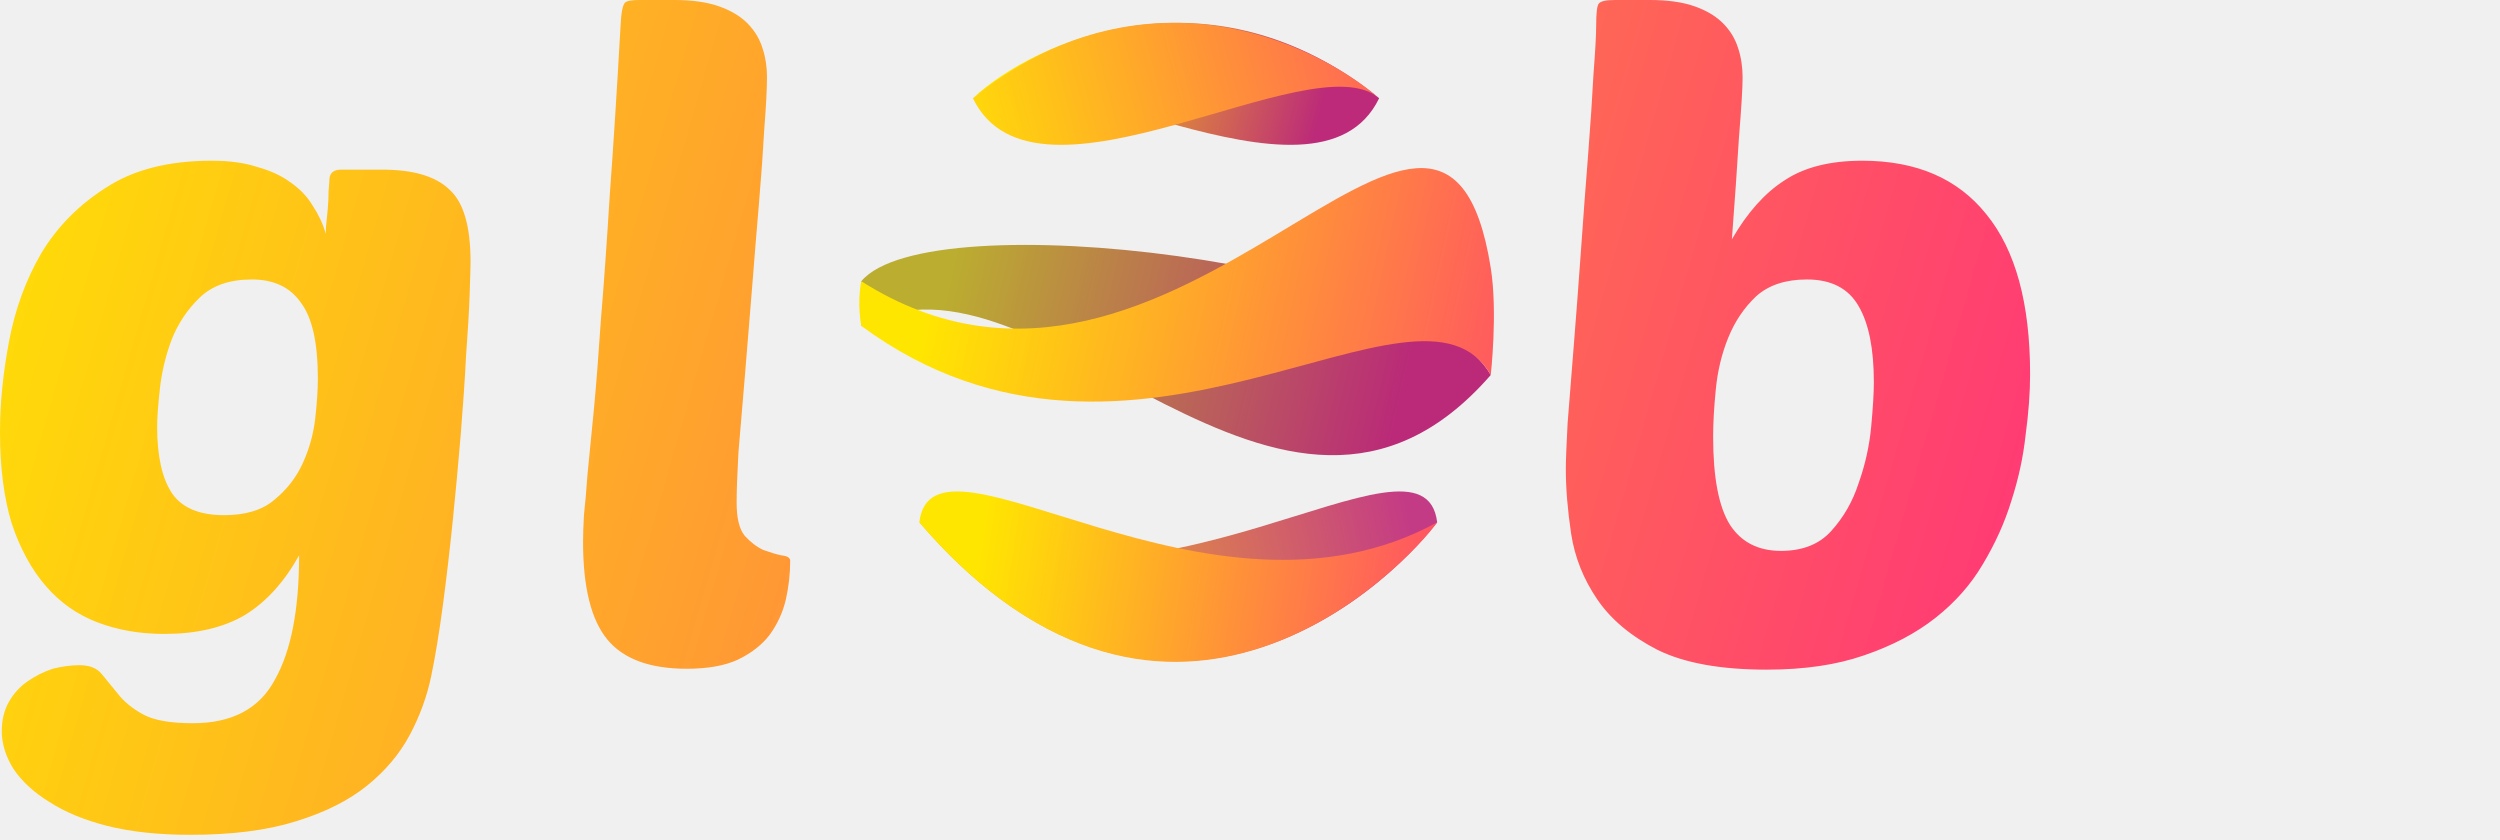
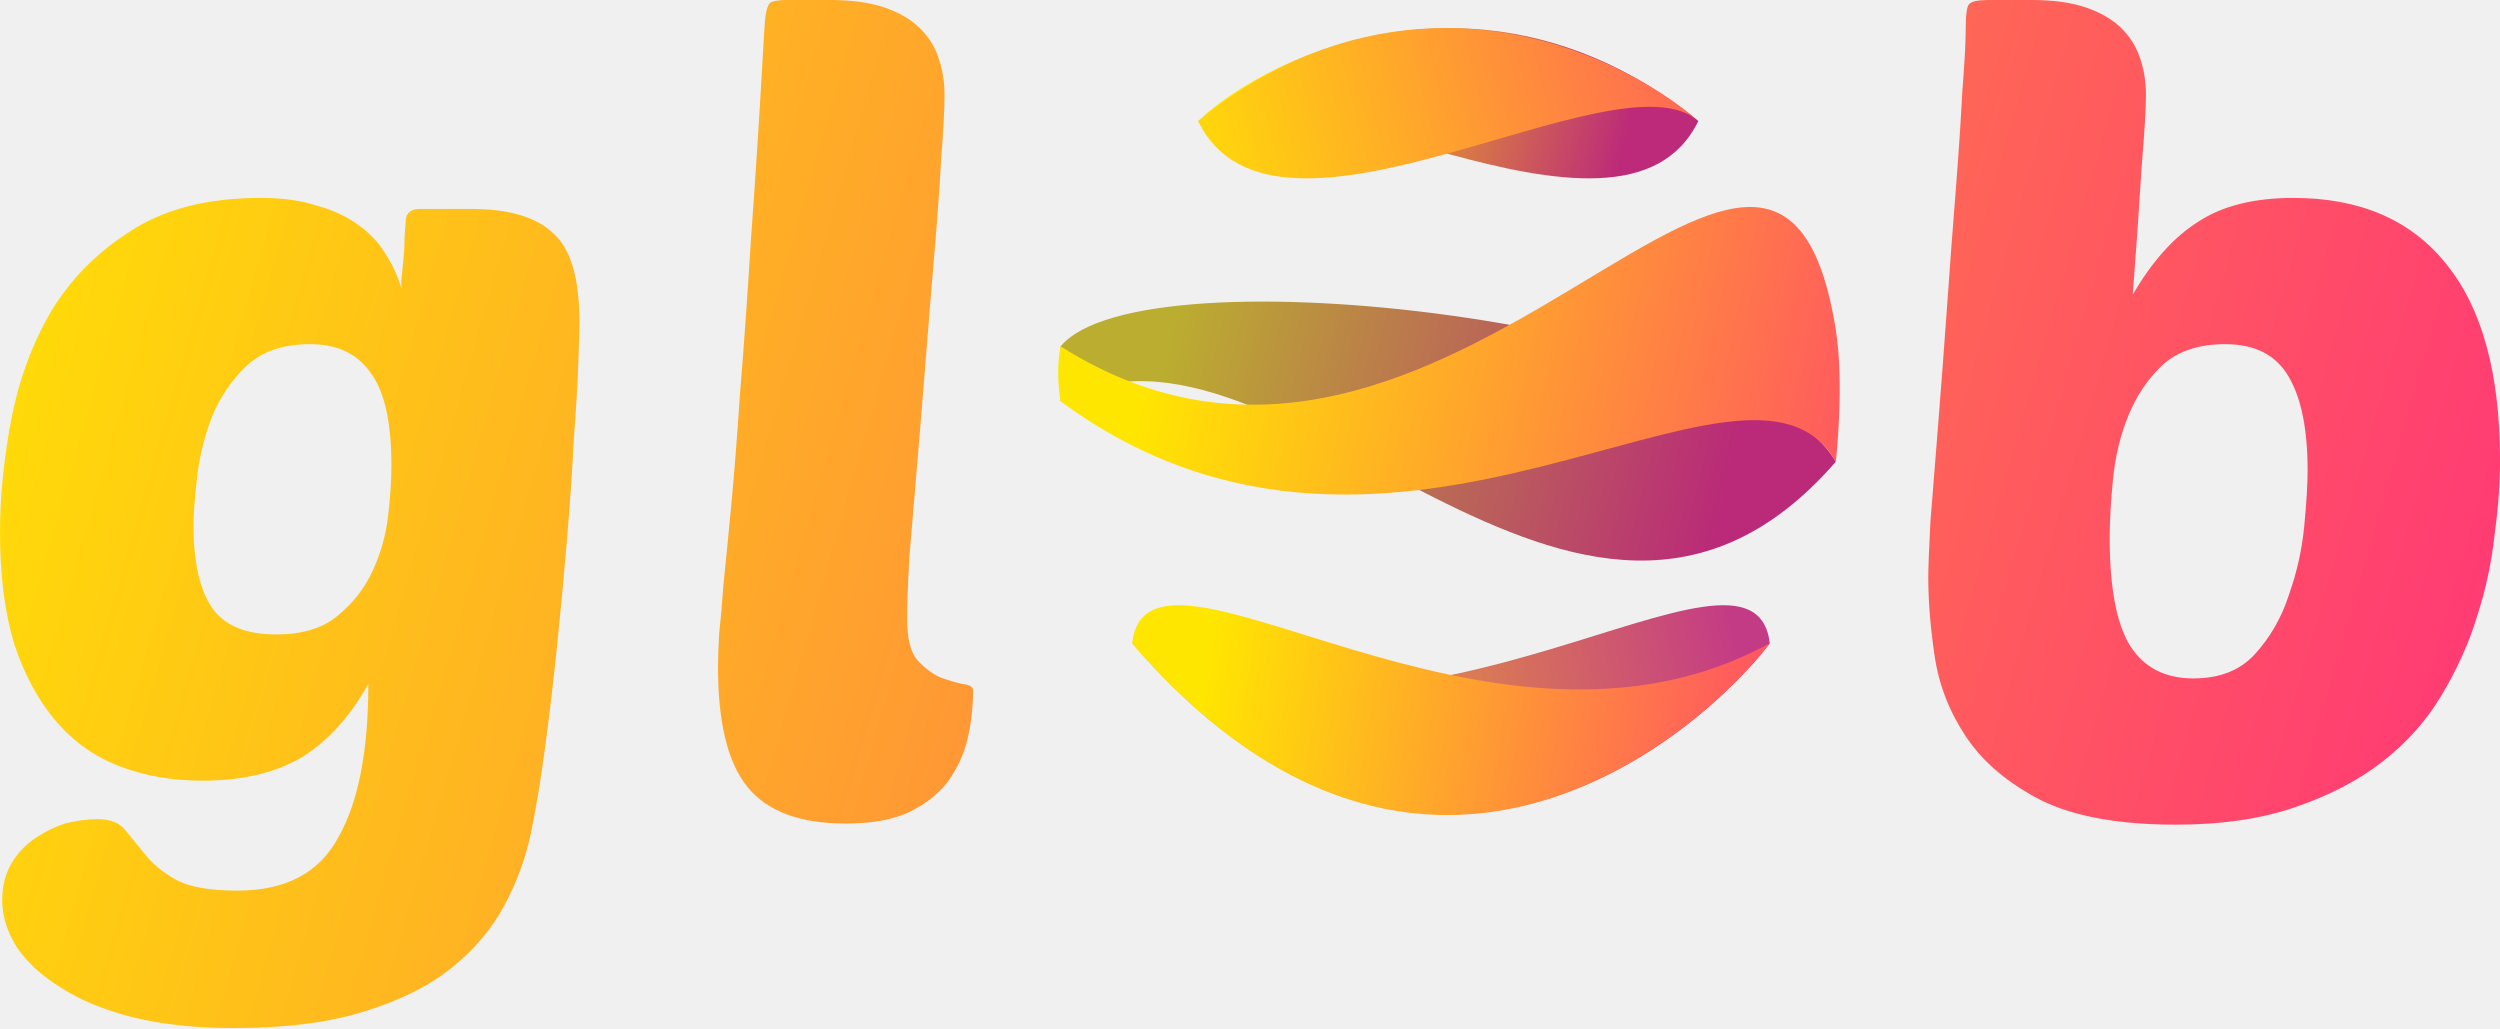
- <svg xmlns="http://www.w3.org/2000/svg" width="280" height="94" viewBox="0 0 280 94" fill="none">
+ <svg xmlns="http://www.w3.org/2000/svg" width="227.37" height="93.5" fill="none" version="1.1" viewBox="0 0 227.37 93.5">
  <g clip-path="url(#clip0)">
-     <path d="M71.602 0C70.735 0 70.202 0.101 70.002 0.301C69.735 0.567 69.568 1.434 69.502 2.9C69.102 10.034 68.703 16.299 68.303 21.699C67.969 27.099 67.636 31.801 67.303 35.801C67.036 39.801 66.768 43.2 66.502 46C66.235 48.8 66.003 51.166 65.803 53.1C65.669 54.966 65.535 56.499 65.402 57.699C65.335 58.899 65.303 59.899 65.303 60.699C65.303 65.766 66.202 69.4 68.002 71.6C69.802 73.8 72.768 74.9 76.902 74.9C79.235 74.9 81.135 74.567 82.602 73.9C84.135 73.167 85.336 72.233 86.203 71.1C87.069 69.9 87.668 68.599 88.002 67.199C88.335 65.733 88.502 64.267 88.502 62.801C88.502 62.468 88.168 62.266 87.502 62.199C86.902 62.066 86.235 61.866 85.502 61.6C84.768 61.266 84.068 60.733 83.402 60C82.802 59.267 82.502 58.034 82.502 56.301C82.502 55.034 82.569 53.166 82.703 50.699C82.903 48.233 83.135 45.467 83.402 42.4C83.668 39.267 83.936 36 84.203 32.6C84.469 29.2 84.735 25.934 85.002 22.801C85.268 19.668 85.468 16.867 85.602 14.4C85.802 11.867 85.902 9.933 85.902 8.6C85.902 7.466 85.735 6.4 85.402 5.4C85.068 4.334 84.503 3.4 83.703 2.6C82.903 1.8 81.835 1.166 80.502 0.699C79.168 0.233 77.502 0 75.502 0L71.602 0ZM180.871 0C179.871 0 179.272 0.134 179.072 0.4C178.872 0.6 178.771 1.434 178.771 2.9C178.771 3.9 178.671 5.701 178.471 8.301C178.337 10.901 178.137 13.901 177.871 17.301C177.604 20.634 177.338 24.2 177.072 28C176.805 31.733 176.537 35.266 176.271 38.6C176.004 41.933 175.772 44.867 175.572 47.4C175.438 49.934 175.371 51.633 175.371 52.5C175.371 54.7 175.571 57.134 175.971 59.801C176.371 62.401 177.337 64.833 178.871 67.1C180.404 69.366 182.672 71.267 185.672 72.801C188.672 74.267 192.737 75 197.871 75C202.071 75 205.704 74.467 208.771 73.4C211.904 72.334 214.571 70.933 216.771 69.199C218.971 67.466 220.738 65.466 222.072 63.199C223.472 60.866 224.537 58.5 225.271 56.1C226.071 53.633 226.604 51.166 226.871 48.699C227.204 46.233 227.371 43.967 227.371 41.9C227.371 33.967 225.737 28 222.471 24C219.271 20 214.638 18 208.572 18C204.972 18 202.071 18.733 199.871 20.199C197.671 21.599 195.704 23.801 193.971 26.801C194.304 22.401 194.571 18.567 194.771 15.301C195.037 12.034 195.172 9.833 195.172 8.699C195.172 7.499 195.005 6.4 194.672 5.4C194.338 4.334 193.771 3.4 192.971 2.6C192.171 1.8 191.104 1.166 189.771 0.699C188.437 0.233 186.771 0 184.771 0L180.871 0ZM23.699 18C18.899 18 14.967 19 11.9 21C8.834 22.933 6.4 25.4 4.6 28.4C2.866 31.4 1.667 34.701 1 38.301C0.333 41.834 0 45.2 0 48.4C0 52.334 0.434 55.733 1.301 58.6C2.234 61.4 3.5 63.733 5.1 65.6C6.7 67.466 8.634 68.832 10.9 69.699C13.167 70.566 15.667 71 18.4 71C22 71 25 70.3 27.4 68.9C29.8 67.434 31.833 65.199 33.5 62.199C33.5 68.266 32.601 72.9 30.801 76.1C29.067 79.367 26 81 21.6 81C19.066 81 17.2 80.667 16 80C14.8 79.333 13.866 78.566 13.199 77.699C12.533 76.899 11.934 76.167 11.4 75.5C10.867 74.833 10.034 74.5 8.9 74.5C7.967 74.5 6.967 74.634 5.9 74.9C4.9 75.234 3.966 75.701 3.1 76.301C2.233 76.901 1.533 77.666 1 78.6C0.467 79.533 0.199 80.633 0.199 81.9C0.199 83.3 0.633 84.7 1.5 86.1C2.433 87.5 3.767 88.734 5.5 89.801C7.233 90.934 9.4 91.833 12 92.5C14.667 93.167 17.767 93.5 21.301 93.5C25.968 93.5 29.9 93 33.1 92C36.366 91 39.033 89.667 41.1 88C43.166 86.333 44.766 84.434 45.9 82.301C47.033 80.168 47.834 77.966 48.301 75.699C48.767 73.433 49.2 70.801 49.6 67.801C50 64.801 50.367 61.667 50.701 58.4C51.034 55.134 51.333 51.899 51.6 48.699C51.866 45.432 52.067 42.468 52.201 39.801C52.401 37.134 52.533 34.867 52.6 33C52.666 31.067 52.701 29.834 52.701 29.301C52.701 25.301 51.901 22.599 50.301 21.199C48.767 19.733 46.267 19 42.801 19H38.201C37.401 19 36.966 19.333 36.9 20C36.9 20.2 36.867 20.667 36.801 21.4C36.801 22.067 36.767 22.767 36.701 23.5C36.634 24.233 36.566 24.9 36.5 25.5V26.199C36.166 25.066 35.667 24 35 23C34.4 22 33.567 21.134 32.5 20.4C31.5 19.667 30.267 19.099 28.801 18.699C27.401 18.233 25.699 18 23.699 18ZM28.199 31.301C30.666 31.301 32.499 32.167 33.699 33.9C34.966 35.567 35.6 38.4 35.6 42.4C35.6 43.667 35.501 45.167 35.301 46.9C35.101 48.634 34.634 50.3 33.9 51.9C33.167 53.5 32.099 54.867 30.699 56C29.366 57.133 27.5 57.699 25.1 57.699C22.366 57.699 20.434 56.901 19.301 55.301C18.168 53.634 17.6 51.134 17.6 47.801C17.6 46.801 17.7 45.4 17.9 43.6C18.1 41.733 18.533 39.9 19.199 38.1C19.933 36.233 21 34.634 22.4 33.301C23.8 31.968 25.733 31.301 28.199 31.301V31.301ZM202.371 31.301C205.104 31.301 207.038 32.301 208.172 34.301C209.305 36.234 209.871 39.068 209.871 42.801C209.871 44.001 209.772 45.667 209.572 47.801C209.372 49.934 208.905 52.033 208.172 54.1C207.505 56.166 206.472 57.967 205.072 59.5C203.738 60.967 201.871 61.699 199.471 61.699C196.937 61.699 195.037 60.734 193.771 58.801C192.504 56.801 191.871 53.5 191.871 48.9C191.871 47.367 191.972 45.6 192.172 43.6C192.372 41.533 192.838 39.601 193.572 37.801C194.305 36.001 195.338 34.466 196.672 33.199C198.072 31.933 199.971 31.301 202.371 31.301Z" fill="url(#paint0_linear)" />
-     <path d="M108.964 11C115.964 4.5 135.664 -4.2 154.464 11C147.464 25.5 115.964 4.5 108.964 11Z" fill="url(#paint1_linear)" />
-     <path d="M154.464 11C146.964 4.5 127.764 -4.2 108.964 11C115.964 25.5 146.964 4.5 154.464 11Z" fill="url(#paint2_linear)" />
-     <path d="M166.964 42C159.964 29.5 103.964 22.5 96.464 31.5V36.5C116.464 25.459 143.464 69 166.964 42Z" fill="url(#paint3_linear)" />
-     <path d="M96.464 36.5C96.464 36.5 95.964 34 96.464 31.5C131.964 54 161.464 -4.5 166.964 30C167.761 35 166.964 42 166.964 42C158.964 28 126.964 59 96.464 36.5Z" fill="url(#paint4_linear)" />
-     <path d="M160.964 58.5C151.464 70.5 126.964 86.5 102.964 58.5C128.464 72.5 159.464 46 160.964 58.5Z" fill="url(#paint5_linear)" />
-     <path d="M102.964 58.5C131.223 91.233 157.71 63.111 160.964 58.5C135.464 72.5 104.464 46 102.964 58.5Z" fill="url(#paint6_linear)" />
+     <path d="m33.5 62.2c-1.667 3-3.7 5.233-6.1 6.7-2.4 1.4-5.4 2.1-9 2.1-2.733 0-5.233-0.433-7.5-1.3-2.267-0.867-4.2-2.233-5.8-4.1s-2.867-4.2-3.8-7c-0.867-2.867-1.3-6.267-1.3-10.2 0-3.2 0.333-6.567 1-10.1 0.667-3.6 1.867-6.9 3.6-9.9 1.8-3 4.233-5.467 7.3-7.4 3.067-2 7-3 11.8-3 2 0 3.7 0.233 5.1 0.7 1.467 0.4 2.7 0.967 3.7 1.7 1.067 0.733 1.9 1.6 2.5 2.6 0.667 1 1.167 2.067 1.5 3.2v-0.7c0.066-0.6 0.133-1.267 0.2-2 0.066-0.733 0.1-1.433 0.1-2.1 0.066-0.733 0.1-1.2 0.1-1.4 0.066-0.667 0.5-1 1.3-1h4.6c3.466 0 5.966 0.733 7.5 2.2 1.6 1.4 2.4 4.1 2.4 8.1 0 0.533-0.034 1.767-0.1 3.7-0.067 1.867-0.2 4.133-0.4 6.8-0.134 2.667-0.334 5.633-0.6 8.9-0.267 3.2-0.567 6.433-0.9 9.7-0.334 3.267-0.7 6.4-1.1 9.4s-0.834 5.633-1.3 7.9c-0.467 2.267-1.267 4.467-2.4 6.6-1.134 2.133-2.734 4.033-4.8 5.7-2.067 1.667-4.734 3-8 4-3.2 1-7.133 1.5-11.8 1.5-3.533 0-6.633-0.333-9.3-1-2.6-0.667-4.767-1.567-6.5-2.7-1.733-1.067-3.067-2.3-4-3.7-0.867-1.4-1.3-2.8-1.3-4.2 0-1.267 0.267-2.367 0.8-3.3 0.533-0.933 1.233-1.7 2.1-2.3 0.867-0.6 1.8-1.067 2.8-1.4 1.067-0.267 2.067-0.4 3-0.4 1.133 0 1.967 0.333 2.5 1 0.533 0.667 1.133 1.4 1.8 2.2 0.667 0.867 1.6 1.633 2.8 2.3s3.067 1 5.6 1c4.4 0 7.467-1.633 9.2-4.9 1.8-3.2 2.7-7.833 2.7-13.9zm-8.4-4.5c2.4 0 4.267-0.567 5.6-1.7 1.4-1.133 2.467-2.5 3.2-4.1 0.733-1.6 1.2-3.267 1.4-5s0.3-3.233 0.3-4.5c0-4-0.633-6.833-1.9-8.5-1.2-1.733-3.033-2.6-5.5-2.6-2.467 0-4.4 0.667-5.8 2s-2.467 2.933-3.2 4.8c-0.667 1.8-1.1 3.633-1.3 5.5-0.2 1.8-0.3 3.2-0.3 4.2 0 3.333 0.567 5.833 1.7 7.5 1.133 1.6 3.067 2.4 5.8 2.4zm51.802 17.2c-4.134 0-7.1-1.1-8.9-3.3s-2.7-5.833-2.7-10.9c0-0.8 0.033-1.8 0.1-3 0.133-1.2 0.266-2.733 0.4-4.6 0.2-1.933 0.433-4.3 0.7-7.1 0.266-2.8 0.533-6.2 0.8-10.2 0.333-4 0.666-8.7 1-14.1 0.4-5.4 0.8-11.667 1.2-18.8 0.066-1.467 0.233-2.333 0.5-2.6 0.2-0.2 0.733-0.3 1.6-0.3h3.9c2 0 3.666 0.233 5 0.7 1.333 0.467 2.4 1.1 3.2 1.9s1.366 1.733 1.7 2.8c0.333 1 0.5 2.067 0.5 3.2 0 1.333-0.1 3.267-0.3 5.8-0.134 2.467-0.334 5.267-0.6 8.4-0.267 3.133-0.534 6.4-0.8 9.8-0.267 3.4-0.534 6.667-0.8 9.8-0.267 3.067-0.5 5.833-0.7 8.3-0.134 2.467-0.2 4.333-0.2 5.6 0 1.733 0.3 2.967 0.9 3.7 0.666 0.733 1.366 1.267 2.1 1.6 0.733 0.267 1.4 0.467 2 0.6 0.666 0.067 1 0.267 1 0.6 0 1.467-0.167 2.933-0.5 4.4-0.334 1.4-0.934 2.7-1.8 3.9-0.867 1.133-2.067 2.067-3.6 2.8-1.467 0.667-3.367 1-5.7 1zm120.97 0.1c-5.134 0-9.2-0.733-12.2-2.2-3-1.533-5.267-3.433-6.8-5.7-1.534-2.267-2.5-4.7-2.9-7.3-0.4-2.667-0.6-5.1-0.6-7.3 0-0.867 0.066-2.567 0.2-5.1 0.2-2.533 0.433-5.467 0.7-8.8 0.266-3.333 0.533-6.867 0.8-10.6 0.266-3.8 0.533-7.367 0.8-10.7 0.266-3.4 0.466-6.4 0.6-9 0.2-2.6 0.3-4.4 0.3-5.4 0-1.467 0.1-2.3 0.3-2.5 0.2-0.267 0.8-0.4 1.8-0.4h3.9c2 0 3.666 0.233 5 0.7 1.333 0.467 2.4 1.1 3.2 1.9s1.366 1.733 1.7 2.8c0.333 1 0.5 2.1 0.5 3.3 0 1.133-0.134 3.333-0.4 6.6-0.2 3.267-0.467 7.1-0.8 11.5 1.733-3 3.7-5.2 5.9-6.6 2.2-1.467 5.1-2.2 8.7-2.2 6.066 0 10.7 2 13.9 6 3.266 4 4.9 9.967 4.9 17.9 0 2.067-0.167 4.333-0.5 6.8-0.267 2.467-0.8 4.933-1.6 7.4-0.734 2.4-1.8 4.767-3.2 7.1-1.334 2.267-3.1 4.267-5.3 6s-4.867 3.133-8 4.2c-3.067 1.067-6.7 1.6-10.9 1.6zm4.5-43.7c-2.4 0-4.3 0.633-5.7 1.9-1.334 1.267-2.367 2.8-3.1 4.6-0.734 1.8-1.2 3.733-1.4 5.8-0.2 2-0.3 3.767-0.3 5.3 0 4.6 0.633 7.9 1.9 9.9 1.266 1.933 3.166 2.9 5.7 2.9 2.4 0 4.266-0.733 5.6-2.2 1.4-1.533 2.433-3.333 3.1-5.4 0.733-2.067 1.2-4.167 1.4-6.3s0.3-3.8 0.3-5c0-3.733-0.567-6.567-1.7-8.5-1.134-2-3.067-3-5.8-3z" fill="url(#paint0_linear)" />
+     <path d="m108.96 11c7-6.5 26.7-15.2 45.5 0-7 14.5-38.5-6.5-45.5 0z" fill="url(#paint1_linear)" />
+     <path d="m154.46 11c-7.5-6.5-26.7-15.2-45.5 0 7 14.5 38-6.5 45.5 0z" fill="url(#paint2_linear)" />
+     <path d="m166.96 42c-7-12.5-63-19.5-70.5-10.5v5c20-11.04 47 32.5 70.5 5.5z" fill="url(#paint3_linear)" />
+     <path d="m96.464 36.5s-0.5-2.5 0-5c35.5 22.5 65-36 70.5-1.5 0.797 5 0 12 0 12-8-14-40 17-70.5-5.5z" fill="url(#paint4_linear)" />
+     <path d="m160.96 58.5c-9.5 12-34 28-58 0 25.5 14 56.5-12.5 58 0z" fill="url(#paint5_linear)" />
+     <path d="m102.96 58.5c28.259 32.733 54.746 4.611 58 0-25.5 14-56.5-12.5-58 0z" fill="url(#paint6_linear)" />
  </g>
  <defs>
-     <linearGradient id="paint0_linear" x1="-28.036" y1="74" x2="261.116" y2="157.041" gradientUnits="userSpaceOnUse">
-       <stop stop-color="#FFE600" />
-       <stop offset="1" stop-color="#FF0F91" />
+     <linearGradient id="paint0_linear" x1="-28.036" x2="261.12" y1="74" y2="157.04" gradientUnits="userSpaceOnUse">
+       <stop stop-color="#FFE600" offset="0" />
+       <stop stop-color="#FF0F91" offset="1" />
    </linearGradient>
-     <linearGradient id="paint1_linear" x1="112.894" y1="14.27" x2="145.341" y2="22.726" gradientUnits="userSpaceOnUse">
-       <stop stop-color="#FFE600" />
-       <stop offset="1" stop-color="#BC2A79" />
+     <linearGradient id="paint1_linear" x1="112.89" x2="145.34" y1="14.27" y2="22.726" gradientUnits="userSpaceOnUse">
+       <stop stop-color="#FFE600" offset="0" />
+       <stop stop-color="#BC2A79" offset="1" />
    </linearGradient>
-     <linearGradient id="paint2_linear" x1="103.964" y1="16" x2="186.836" y2="-5.597" gradientUnits="userSpaceOnUse">
-       <stop stop-color="#FFE600" />
-       <stop offset="1" stop-color="#FF0F91" />
+     <linearGradient id="paint2_linear" x1="103.96" x2="186.84" y1="16" y2="-5.597" gradientUnits="userSpaceOnUse">
+       <stop stop-color="#FFE600" offset="0" />
+       <stop stop-color="#FF0F91" offset="1" />
    </linearGradient>
-     <linearGradient id="paint3_linear" x1="102.553" y1="47.618" x2="153.45" y2="59.54" gradientUnits="userSpaceOnUse">
-       <stop stop-color="#BBAD30" />
-       <stop offset="1" stop-color="#BA2A78" />
+     <linearGradient id="paint3_linear" x1="102.55" x2="153.45" y1="47.618" y2="59.54" gradientUnits="userSpaceOnUse">
+       <stop stop-color="#BBAD30" offset="0" />
+       <stop stop-color="#BA2A78" offset="1" />
    </linearGradient>
-     <linearGradient id="paint4_linear" x1="102.381" y1="41.245" x2="198.082" y2="61.852" gradientUnits="userSpaceOnUse">
-       <stop stop-color="#FFE600" />
-       <stop offset="1" stop-color="#FF0F91" />
+     <linearGradient id="paint4_linear" x1="102.38" x2="198.08" y1="41.244" y2="61.852" gradientUnits="userSpaceOnUse">
+       <stop stop-color="#FFE600" offset="0" />
+       <stop stop-color="#FF0F91" offset="1" />
    </linearGradient>
-     <linearGradient id="paint5_linear" x1="93.964" y1="69" x2="157.105" y2="54.928" gradientUnits="userSpaceOnUse">
-       <stop stop-color="#FFE600" />
-       <stop offset="1" stop-color="#C43B85" />
+     <linearGradient id="paint5_linear" x1="93.964" x2="157.1" y1="69" y2="54.928" gradientUnits="userSpaceOnUse">
+       <stop stop-color="#FFE600" offset="0" />
+       <stop stop-color="#C43B85" offset="1" />
    </linearGradient>
-     <linearGradient id="paint6_linear" x1="107.974" y1="71.258" x2="181.719" y2="82.696" gradientUnits="userSpaceOnUse">
-       <stop stop-color="#FFE600" />
-       <stop offset="1" stop-color="#FF0F91" />
+     <linearGradient id="paint6_linear" x1="107.97" x2="181.72" y1="71.258" y2="82.696" gradientUnits="userSpaceOnUse">
+       <stop stop-color="#FFE600" offset="0" />
+       <stop stop-color="#FF0F91" offset="1" />
    </linearGradient>
    <clipPath id="clip0">
-       <rect width="279.292" height="93.5" fill="white" />
+       <rect width="279.29" height="93.5" fill="#fff" />
    </clipPath>
  </defs>
</svg>
